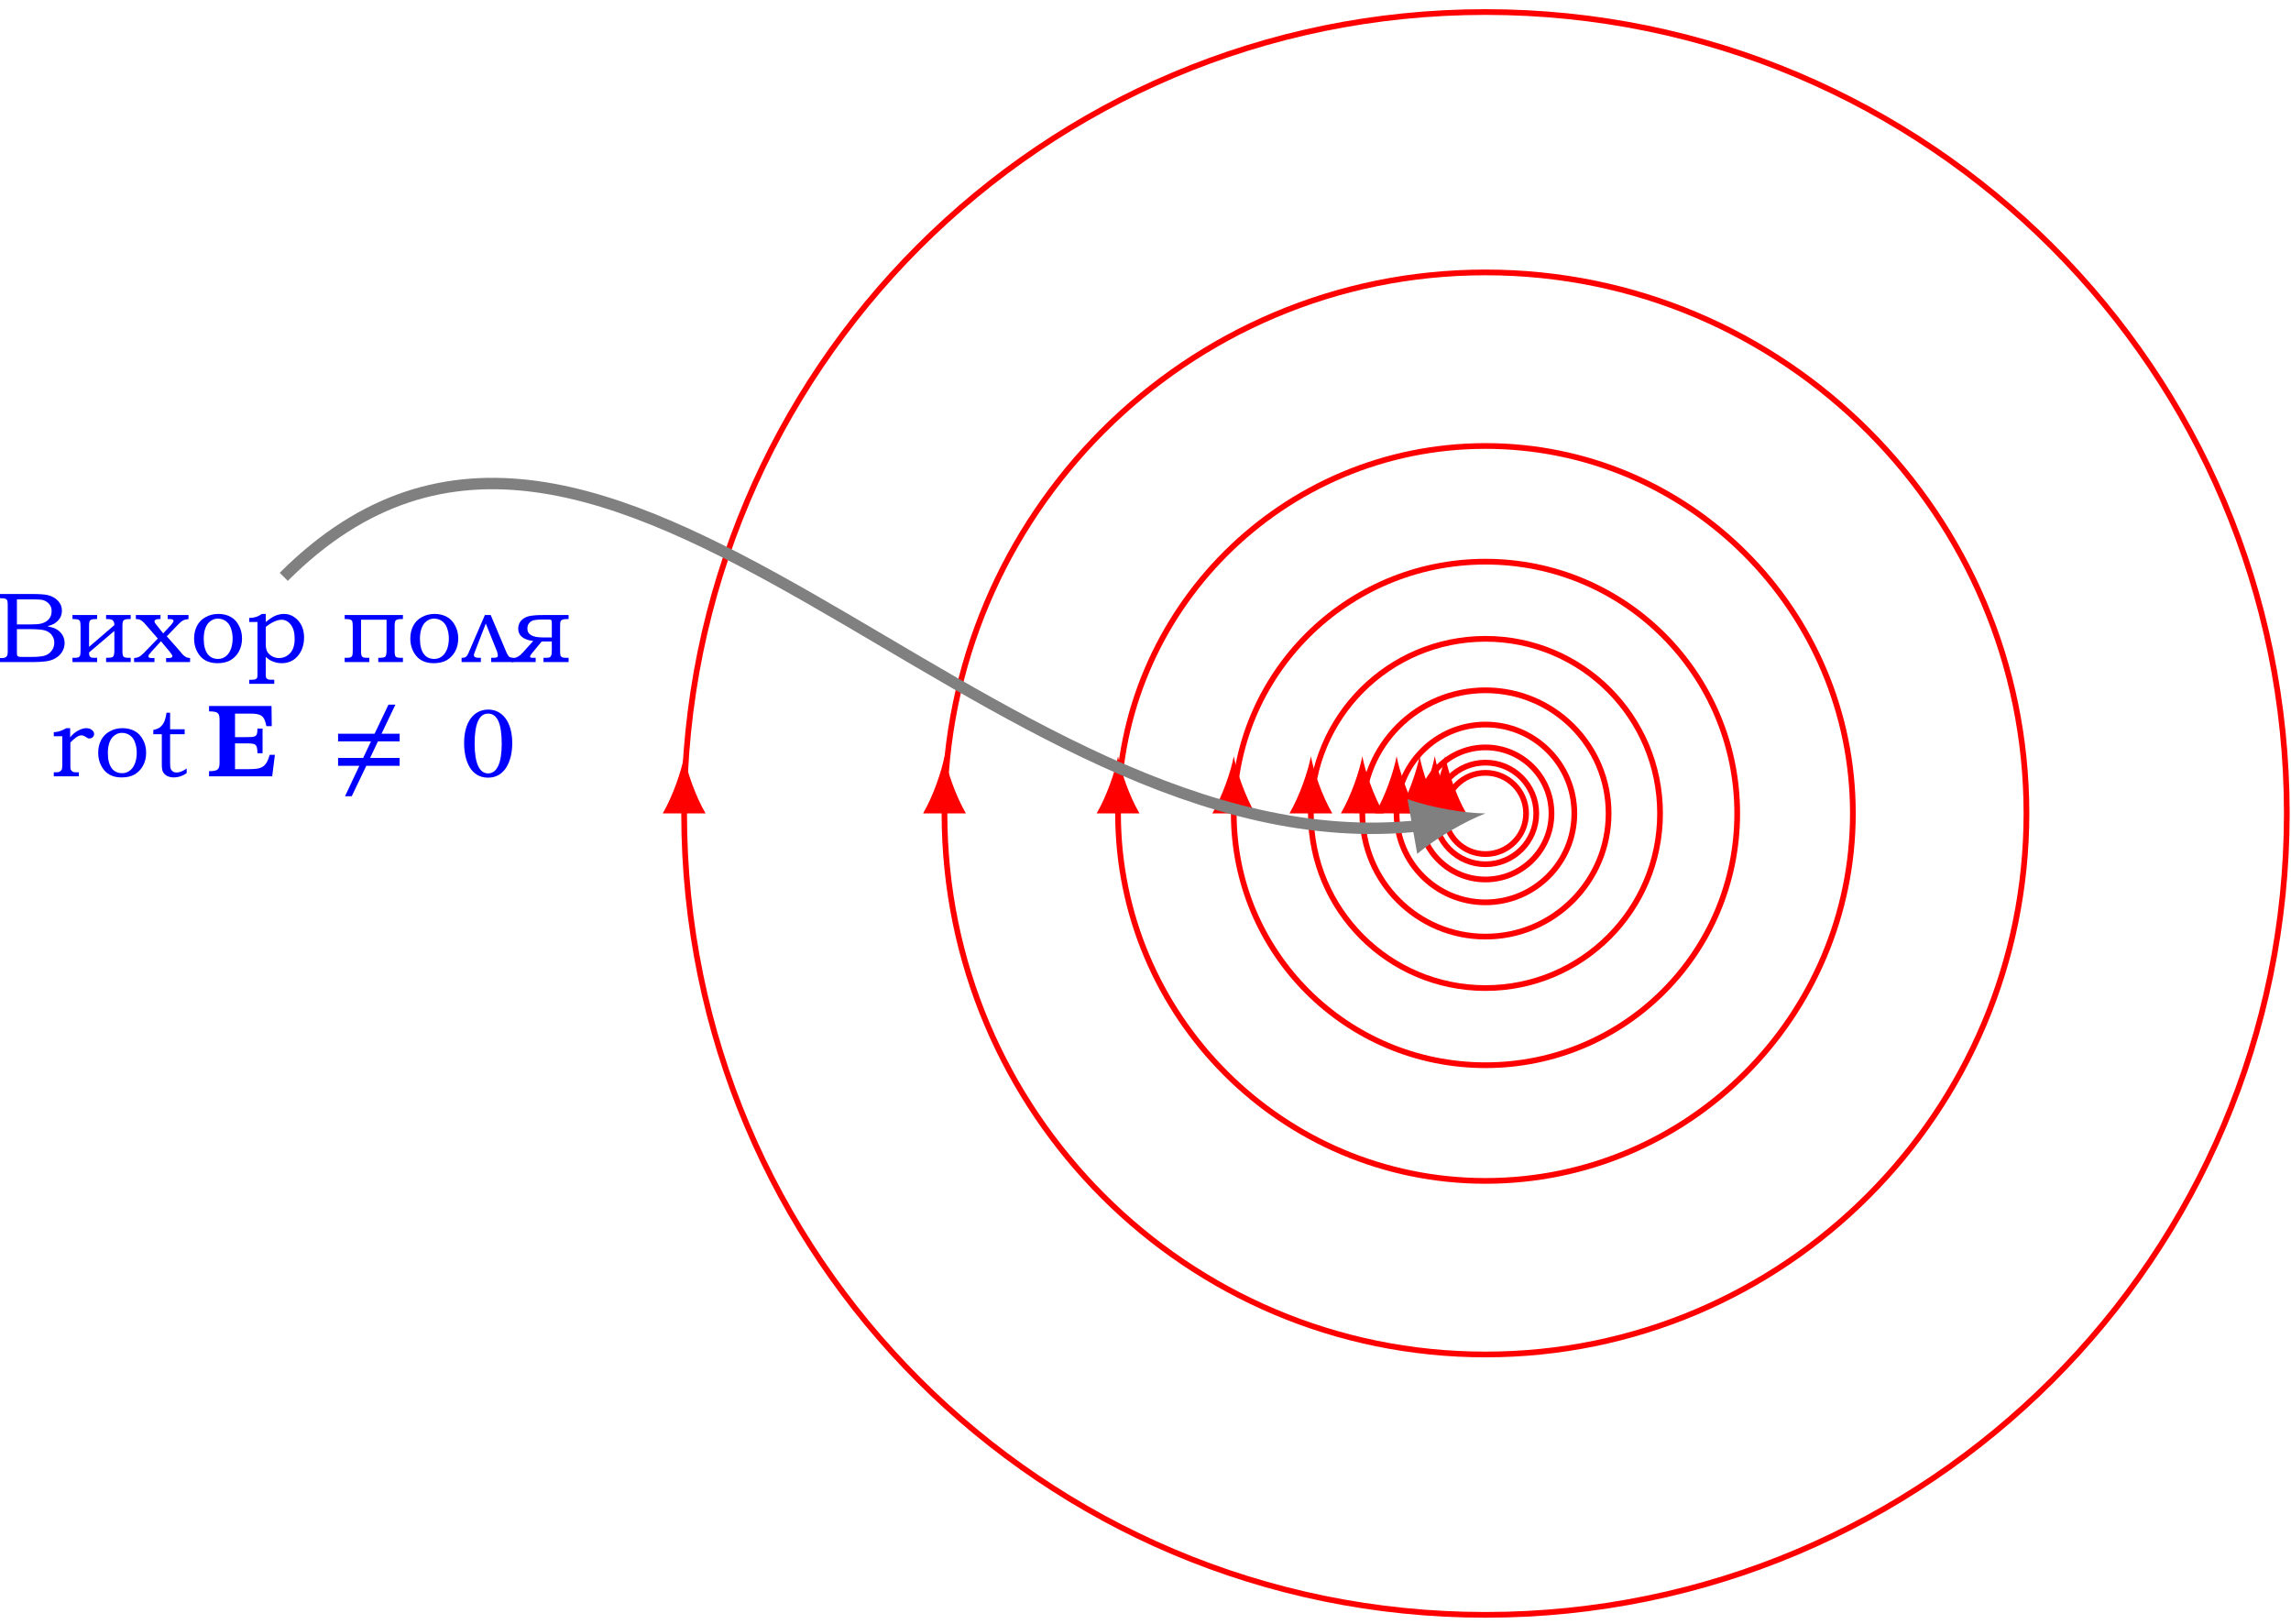
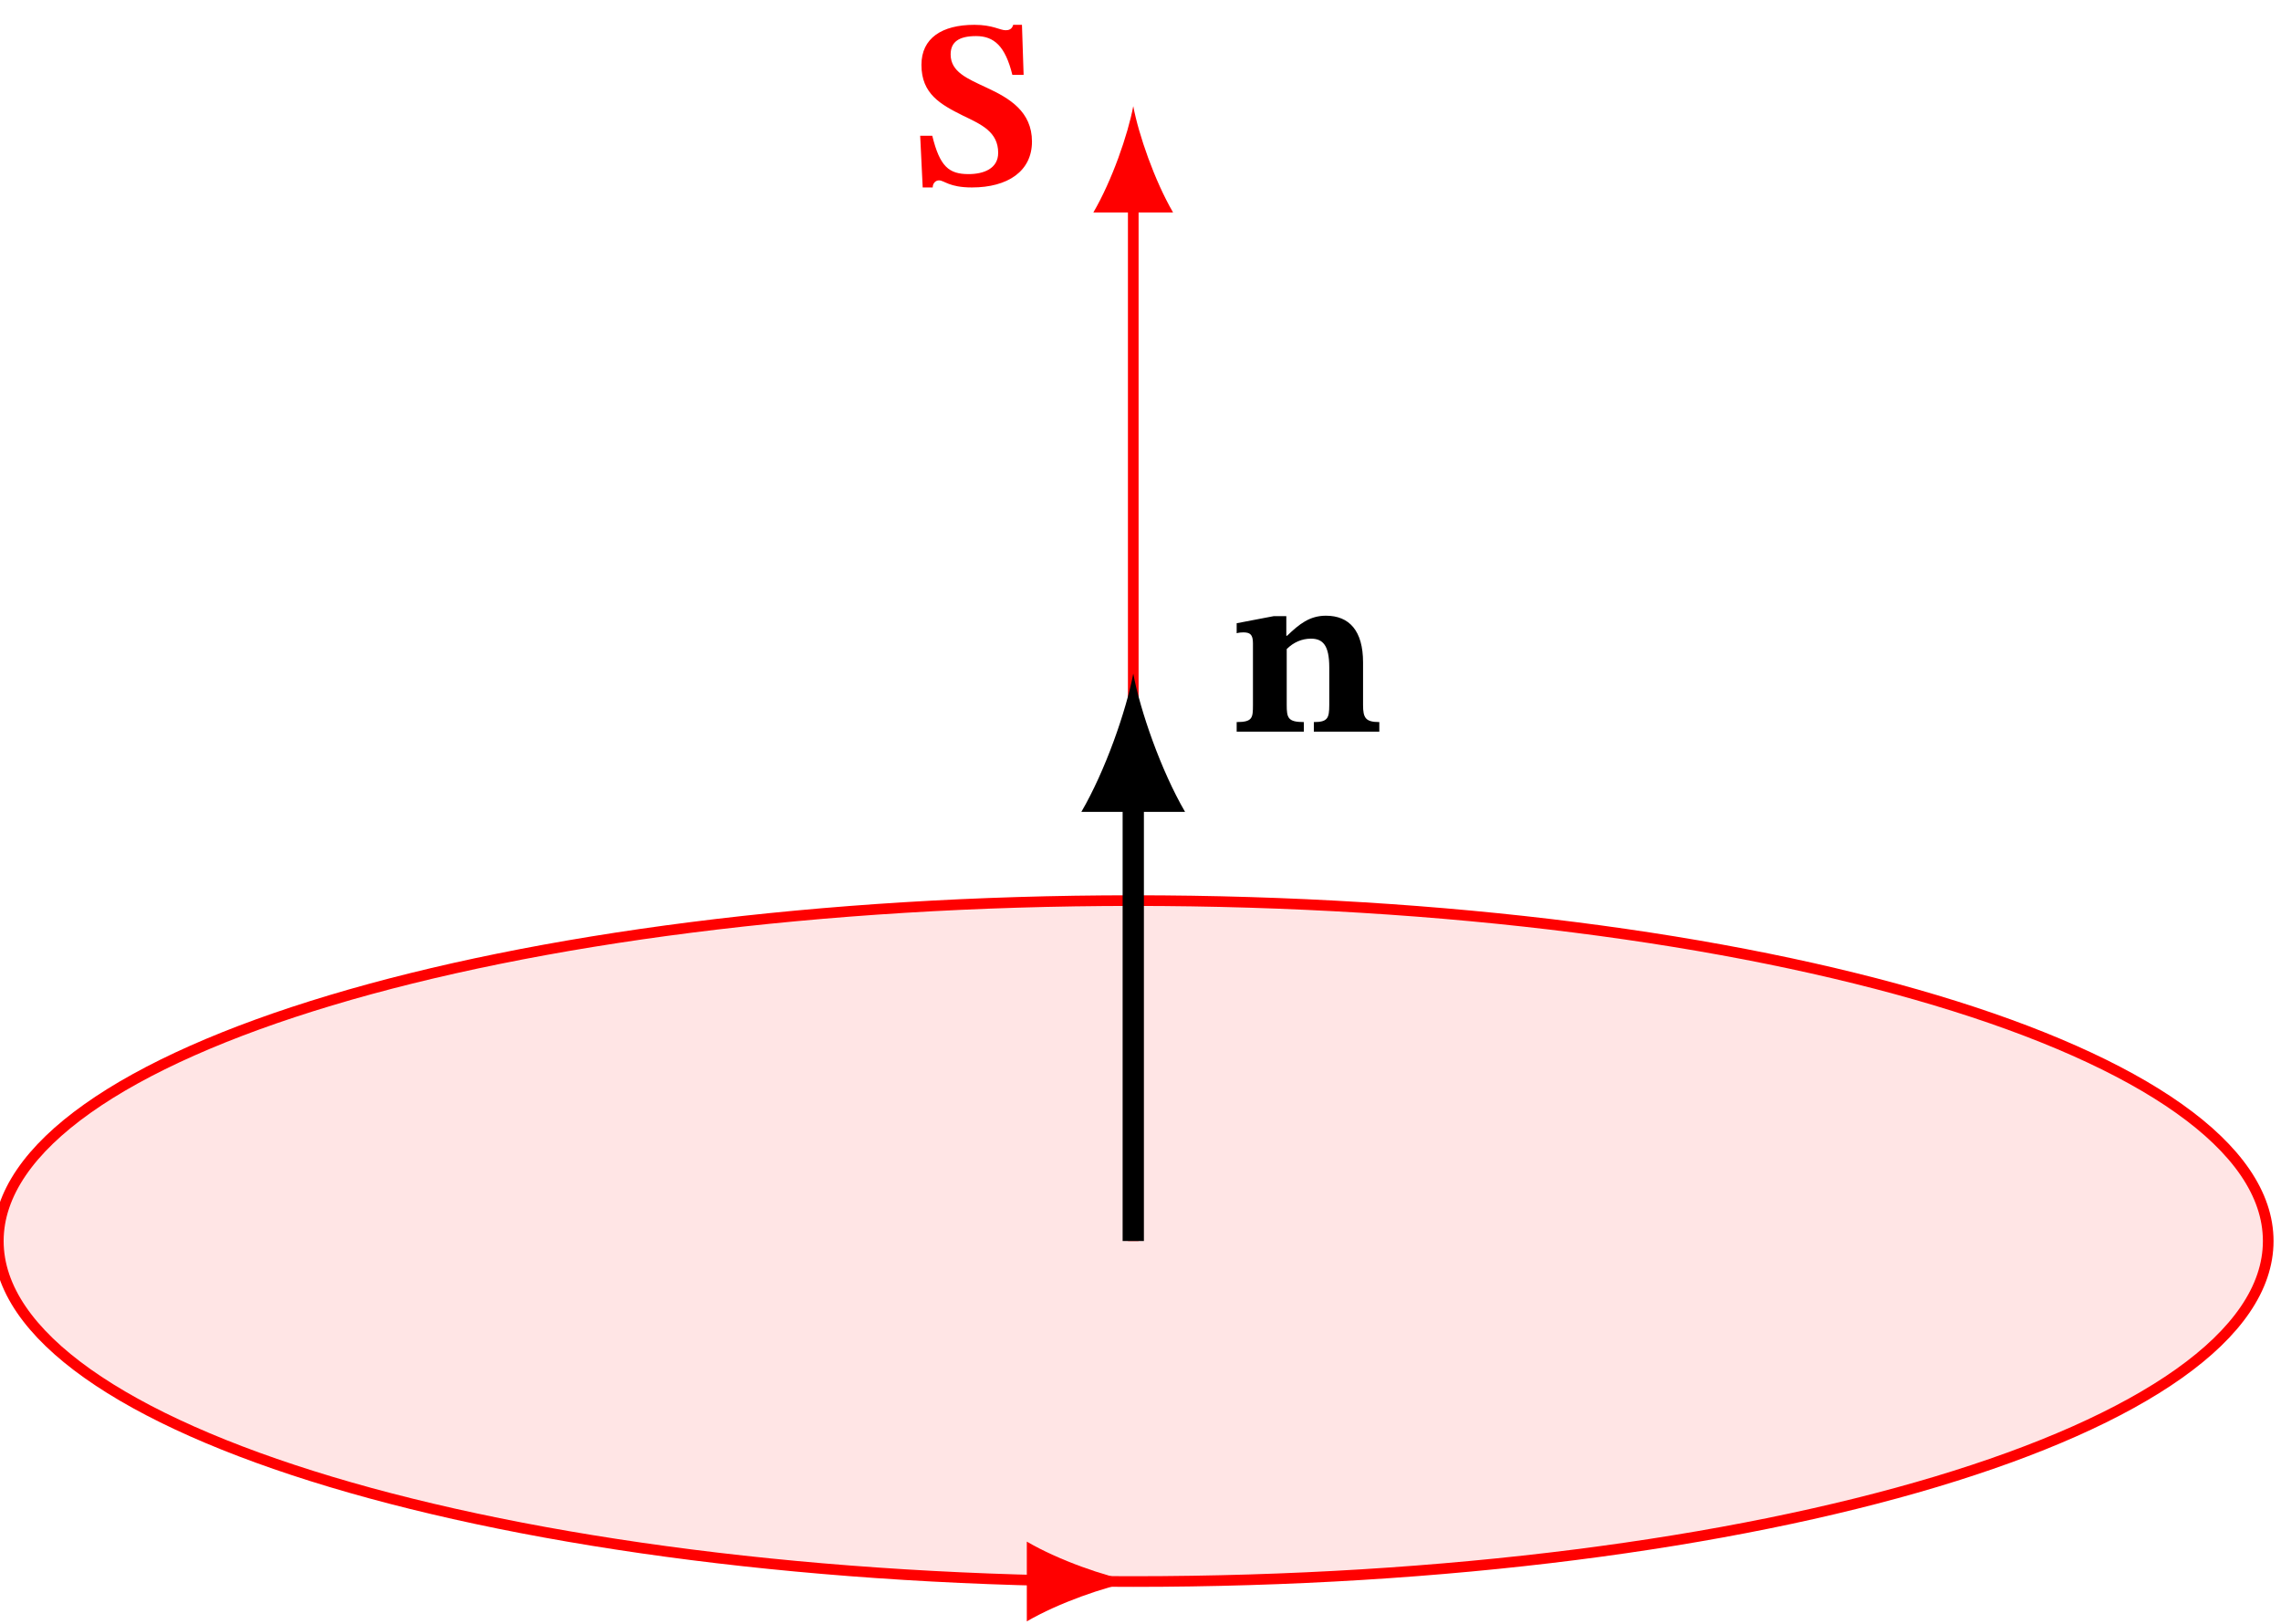
- <svg xmlns="http://www.w3.org/2000/svg" xmlns:xlink="http://www.w3.org/1999/xlink" width="159.84pt" height="113.248pt" viewBox="0 0 159.84 113.248" version="1.2">
+ <svg xmlns="http://www.w3.org/2000/svg" xmlns:xlink="http://www.w3.org/1999/xlink" width="85.456pt" height="60.832pt" viewBox="0 0 85.456 60.832" version="1.2">
  <defs>
    <g>
      <symbol overflow="visible" id="glyph0-0">
-         <path style="stroke:none;" d="M 0.875 0 L 0.875 -4.359 L 4.359 -4.359 L 4.359 0 Z M 0.984 -0.109 L 4.25 -0.109 L 4.25 -4.25 L 0.984 -4.25 Z M 0.984 -0.109 " />
+         <path style="stroke:none;" d="M 5.344 1.516 L 5.344 -7.047 L 0.094 -7.047 L 0.094 1.516 Z M 4.875 1.047 L 0.547 1.047 L 0.547 -6.578 L 4.875 -6.578 Z M 2.875 -1.531 L 2.875 -1.672 C 2.875 -2.641 4.312 -3.344 4.312 -4.656 C 4.312 -5.594 3.531 -6 2.656 -6 C 1.75 -6 1.125 -5.484 1.125 -4.766 C 1.125 -4.344 1.297 -4.141 1.594 -4.141 C 1.797 -4.141 1.984 -4.25 1.984 -4.531 C 1.984 -4.875 1.797 -4.875 1.797 -5.172 C 1.797 -5.453 2.047 -5.656 2.578 -5.656 C 3.141 -5.656 3.5 -5.344 3.5 -4.641 C 3.5 -3.25 2.516 -2.922 2.516 -1.766 L 2.516 -1.531 Z M 3.203 -0.438 C 3.203 -0.703 3.016 -0.953 2.703 -0.953 C 2.375 -0.953 2.172 -0.719 2.172 -0.438 C 2.172 -0.141 2.344 0.078 2.703 0.078 C 3.016 0.078 3.203 -0.141 3.203 -0.438 Z M 3.203 -0.438 " />
      </symbol>
      <symbol overflow="visible" id="glyph0-1">
-         <path style="stroke:none;" d="M 0.281 -4.75 L 2.531 -4.75 C 3.082 -4.75 3.461 -4.723 3.672 -4.672 C 3.973 -4.598 4.211 -4.461 4.391 -4.266 C 4.566 -4.078 4.656 -3.852 4.656 -3.594 C 4.656 -3.395 4.609 -3.219 4.516 -3.062 C 4.422 -2.914 4.285 -2.785 4.109 -2.672 C 3.992 -2.609 3.836 -2.551 3.641 -2.5 C 3.891 -2.445 4.078 -2.391 4.203 -2.328 C 4.398 -2.234 4.555 -2.098 4.672 -1.922 C 4.785 -1.742 4.844 -1.547 4.844 -1.328 C 4.844 -1.109 4.785 -0.906 4.672 -0.719 C 4.566 -0.539 4.41 -0.391 4.203 -0.266 C 4.004 -0.148 3.77 -0.078 3.5 -0.047 C 3.227 -0.016 2.945 0 2.656 0 L 0.281 0 L 0.281 -0.281 L 0.438 -0.281 C 0.594 -0.281 0.703 -0.305 0.766 -0.359 C 0.836 -0.422 0.875 -0.531 0.875 -0.688 L 0.875 -3.984 C 0.875 -4.141 0.863 -4.242 0.844 -4.297 C 0.82 -4.348 0.785 -4.383 0.734 -4.406 C 0.68 -4.438 0.582 -4.453 0.438 -4.453 L 0.281 -4.453 Z M 1.516 -4.375 L 1.516 -2.625 L 2.391 -2.625 C 2.797 -2.625 3.07 -2.645 3.219 -2.688 C 3.445 -2.75 3.625 -2.852 3.75 -3 C 3.875 -3.145 3.938 -3.332 3.938 -3.562 C 3.938 -3.758 3.879 -3.922 3.766 -4.047 C 3.66 -4.18 3.516 -4.273 3.328 -4.328 C 3.203 -4.359 2.945 -4.375 2.562 -4.375 Z M 1.516 -2.297 L 1.516 -0.75 C 1.516 -0.594 1.52 -0.5 1.531 -0.469 C 1.551 -0.426 1.586 -0.395 1.641 -0.375 C 1.68 -0.363 1.789 -0.359 1.969 -0.359 L 2.438 -0.359 C 2.895 -0.359 3.223 -0.383 3.422 -0.438 C 3.617 -0.488 3.785 -0.598 3.922 -0.766 C 4.055 -0.93 4.125 -1.129 4.125 -1.359 C 4.125 -1.555 4.066 -1.727 3.953 -1.875 C 3.848 -2.031 3.691 -2.141 3.484 -2.203 C 3.285 -2.266 2.938 -2.297 2.438 -2.297 Z M 1.516 -2.297 " />
+         <path style="stroke:none;" d="M 0.75 0.109 C 0.75 -0.047 0.859 -0.156 0.984 -0.156 C 1.188 -0.156 1.359 0.109 2.219 0.109 C 3.562 0.109 4.469 -0.5 4.469 -1.609 C 4.469 -2.734 3.625 -3.234 2.781 -3.625 C 2.047 -3.969 1.422 -4.219 1.422 -4.875 C 1.422 -5.344 1.734 -5.562 2.375 -5.562 C 3.047 -5.562 3.469 -5.188 3.734 -4.109 L 4.156 -4.109 L 4.094 -5.984 L 3.766 -5.984 C 3.719 -5.812 3.594 -5.781 3.484 -5.781 C 3.266 -5.781 3 -5.984 2.312 -5.984 C 1.094 -5.984 0.328 -5.484 0.328 -4.484 C 0.328 -3.391 1.047 -3 1.891 -2.578 C 2.578 -2.25 3.203 -1.969 3.203 -1.188 C 3.203 -0.594 2.656 -0.391 2.094 -0.391 C 1.359 -0.391 1.016 -0.672 0.734 -1.828 L 0.281 -1.828 L 0.375 0.109 Z M 0.75 0.109 " />
      </symbol>
      <symbol overflow="visible" id="glyph0-2">
-         <path style="stroke:none;" d="M 0.234 0 L 0.234 -0.297 L 0.328 -0.297 C 0.484 -0.297 0.586 -0.305 0.641 -0.328 C 0.703 -0.359 0.742 -0.398 0.766 -0.453 C 0.785 -0.504 0.797 -0.641 0.797 -0.859 L 0.797 -2.438 C 0.797 -2.645 0.785 -2.773 0.766 -2.828 C 0.754 -2.879 0.719 -2.922 0.656 -2.953 C 0.594 -2.984 0.484 -3 0.328 -3 L 0.234 -3 L 0.234 -3.281 L 1.953 -3.281 L 1.953 -3 L 1.859 -3 C 1.691 -3 1.582 -2.984 1.531 -2.953 C 1.477 -2.93 1.441 -2.891 1.422 -2.828 C 1.398 -2.766 1.391 -2.648 1.391 -2.484 L 1.391 -1.062 L 3.156 -2.578 C 3.156 -2.723 3.125 -2.828 3.062 -2.891 C 3.008 -2.961 2.879 -3 2.672 -3 L 2.578 -3 L 2.578 -3.281 L 4.297 -3.281 L 4.297 -3 L 4.172 -3 C 3.984 -3 3.859 -2.969 3.797 -2.906 C 3.742 -2.852 3.719 -2.719 3.719 -2.5 L 3.719 -0.781 C 3.719 -0.57 3.742 -0.438 3.797 -0.375 C 3.859 -0.32 3.984 -0.297 4.172 -0.297 L 4.297 -0.297 L 4.297 0 L 2.578 0 L 2.578 -0.297 L 2.672 -0.297 C 2.848 -0.297 2.973 -0.316 3.047 -0.359 C 3.117 -0.41 3.156 -0.562 3.156 -0.812 L 3.156 -2.172 L 1.391 -0.672 C 1.391 -0.547 1.406 -0.457 1.438 -0.406 C 1.477 -0.352 1.52 -0.32 1.562 -0.312 C 1.613 -0.301 1.711 -0.297 1.859 -0.297 L 1.953 -0.297 L 1.953 0 Z M 0.234 0 " />
-       </symbol>
-       <symbol overflow="visible" id="glyph0-3">
-         <path style="stroke:none;" d="M 0.125 -3.281 L 1.844 -3.281 L 1.844 -3 L 1.719 -3 C 1.645 -3 1.582 -2.988 1.531 -2.969 C 1.5 -2.957 1.473 -2.938 1.453 -2.906 C 1.43 -2.883 1.422 -2.863 1.422 -2.844 C 1.422 -2.789 1.461 -2.711 1.547 -2.609 L 2.031 -2 L 2.594 -2.609 C 2.695 -2.723 2.75 -2.812 2.75 -2.875 C 2.75 -2.914 2.727 -2.945 2.688 -2.969 C 2.656 -2.988 2.582 -3 2.469 -3 L 2.344 -3 L 2.344 -3.281 L 3.797 -3.281 L 3.797 -3 C 3.648 -2.988 3.523 -2.957 3.422 -2.906 C 3.316 -2.852 3.195 -2.754 3.062 -2.609 L 2.281 -1.797 L 3.25 -0.703 L 3.281 -0.656 C 3.375 -0.531 3.484 -0.43 3.609 -0.359 C 3.672 -0.316 3.77 -0.289 3.906 -0.281 L 3.906 0 L 2.234 0 L 2.234 -0.281 L 2.375 -0.281 C 2.488 -0.281 2.562 -0.289 2.594 -0.312 C 2.645 -0.332 2.672 -0.367 2.672 -0.422 C 2.672 -0.473 2.613 -0.566 2.5 -0.703 L 1.875 -1.453 L 1.188 -0.703 L 1.125 -0.609 L 1.078 -0.578 C 1.023 -0.516 1 -0.457 1 -0.406 C 1 -0.363 1.016 -0.332 1.047 -0.312 C 1.086 -0.289 1.172 -0.281 1.297 -0.281 L 1.422 -0.281 L 1.422 0 L 0 0 L 0 -0.281 C 0.102 -0.289 0.188 -0.305 0.25 -0.328 C 0.312 -0.348 0.375 -0.379 0.438 -0.422 C 0.539 -0.504 0.613 -0.566 0.656 -0.609 L 1.656 -1.641 L 0.812 -2.609 C 0.707 -2.734 0.625 -2.816 0.562 -2.859 C 0.5 -2.91 0.438 -2.945 0.375 -2.969 C 0.312 -2.988 0.227 -3 0.125 -3 Z M 0.125 -3.281 " />
-       </symbol>
-       <symbol overflow="visible" id="glyph0-4">
-         <path style="stroke:none;" d="M 1.969 -3.359 C 2.301 -3.359 2.586 -3.289 2.828 -3.156 C 3.078 -3.02 3.27 -2.816 3.406 -2.547 C 3.551 -2.285 3.625 -1.984 3.625 -1.641 C 3.625 -1.305 3.551 -1.004 3.406 -0.734 C 3.258 -0.473 3.062 -0.27 2.812 -0.125 C 2.57 0.008 2.273 0.078 1.922 0.078 C 1.379 0.078 0.969 -0.094 0.688 -0.438 C 0.414 -0.781 0.281 -1.18 0.281 -1.641 C 0.281 -1.973 0.348 -2.27 0.484 -2.531 C 0.629 -2.801 0.832 -3.004 1.094 -3.141 C 1.352 -3.285 1.645 -3.359 1.969 -3.359 Z M 1.938 -3.031 C 1.688 -3.031 1.469 -2.93 1.281 -2.734 C 1.062 -2.473 0.953 -2.102 0.953 -1.625 C 0.953 -1.156 1.047 -0.797 1.234 -0.547 C 1.41 -0.328 1.648 -0.219 1.953 -0.219 C 2.141 -0.219 2.305 -0.27 2.453 -0.375 C 2.609 -0.477 2.734 -0.641 2.828 -0.859 C 2.922 -1.086 2.969 -1.352 2.969 -1.656 C 2.969 -1.945 2.914 -2.211 2.812 -2.453 C 2.738 -2.629 2.625 -2.77 2.469 -2.875 C 2.312 -2.977 2.133 -3.031 1.938 -3.031 Z M 1.938 -3.031 " />
-       </symbol>
-       <symbol overflow="visible" id="glyph0-5">
-         <path style="stroke:none;" d="M 0.219 -2.797 L 0.219 -3.078 C 0.383 -3.078 0.535 -3.098 0.672 -3.141 C 0.805 -3.18 0.953 -3.254 1.109 -3.359 L 1.375 -3.359 L 1.375 -2.797 C 1.656 -3.023 1.891 -3.176 2.078 -3.25 C 2.266 -3.32 2.453 -3.359 2.641 -3.359 C 3.023 -3.359 3.352 -3.207 3.625 -2.906 C 3.906 -2.602 4.047 -2.207 4.047 -1.719 C 4.047 -1.176 3.891 -0.734 3.578 -0.391 C 3.297 -0.078 2.93 0.078 2.484 0.078 C 2.266 0.078 2.055 0.035 1.859 -0.047 C 1.711 -0.098 1.551 -0.203 1.375 -0.359 L 1.375 0.766 C 1.375 0.93 1.379 1.031 1.391 1.062 C 1.398 1.102 1.422 1.133 1.453 1.156 C 1.484 1.188 1.523 1.207 1.578 1.219 C 1.617 1.227 1.75 1.234 1.969 1.234 L 1.969 1.516 L 0.219 1.516 L 0.219 1.234 L 0.375 1.234 C 0.531 1.234 0.629 1.219 0.672 1.188 C 0.723 1.164 0.758 1.129 0.781 1.078 C 0.789 1.047 0.797 0.93 0.797 0.734 L 0.797 -2.797 Z M 1.375 -2.453 L 1.375 -1.281 C 1.375 -1.125 1.383 -1.008 1.406 -0.938 C 1.426 -0.82 1.473 -0.719 1.547 -0.625 C 1.629 -0.531 1.738 -0.445 1.875 -0.375 C 2.008 -0.312 2.148 -0.281 2.297 -0.281 C 2.598 -0.281 2.852 -0.391 3.062 -0.609 C 3.281 -0.836 3.391 -1.176 3.391 -1.625 C 3.391 -2.051 3.301 -2.379 3.125 -2.609 C 2.945 -2.836 2.734 -2.953 2.484 -2.953 C 2.328 -2.953 2.156 -2.91 1.969 -2.828 C 1.781 -2.742 1.582 -2.617 1.375 -2.453 Z M 1.375 -2.453 " />
-       </symbol>
-       <symbol overflow="visible" id="glyph0-6">
-         <path style="stroke:none;" d="M 1.953 -0.297 L 1.953 0 L 0.234 0 L 0.234 -0.297 L 0.328 -0.297 C 0.484 -0.297 0.586 -0.305 0.641 -0.328 C 0.703 -0.359 0.742 -0.398 0.766 -0.453 C 0.785 -0.504 0.797 -0.641 0.797 -0.859 L 0.797 -2.438 C 0.797 -2.645 0.785 -2.773 0.766 -2.828 C 0.754 -2.879 0.719 -2.922 0.656 -2.953 C 0.594 -2.984 0.484 -3 0.328 -3 L 0.234 -3 L 0.234 -3.281 L 4.297 -3.281 L 4.297 -3 L 4.172 -3 C 3.984 -3 3.859 -2.969 3.797 -2.906 C 3.742 -2.852 3.719 -2.719 3.719 -2.5 L 3.719 -0.781 C 3.719 -0.57 3.742 -0.438 3.797 -0.375 C 3.859 -0.32 3.984 -0.297 4.172 -0.297 L 4.297 -0.297 L 4.297 0 L 2.578 0 L 2.578 -0.297 L 2.672 -0.297 C 2.848 -0.297 2.973 -0.316 3.047 -0.359 C 3.117 -0.41 3.156 -0.562 3.156 -0.812 L 3.156 -2.953 L 1.375 -2.953 L 1.375 -0.812 C 1.375 -0.645 1.383 -0.523 1.406 -0.453 C 1.438 -0.391 1.477 -0.348 1.531 -0.328 C 1.582 -0.305 1.691 -0.297 1.859 -0.297 Z M 1.953 -0.297 " />
-       </symbol>
-       <symbol overflow="visible" id="glyph0-7">
-         <path style="stroke:none;" d="M -0.047 0 L -0.047 -0.297 C 0.098 -0.297 0.203 -0.32 0.266 -0.375 C 0.336 -0.438 0.41 -0.562 0.484 -0.75 L 1.578 -3.281 L 1.984 -3.281 L 3.078 -0.688 C 3.129 -0.562 3.188 -0.461 3.25 -0.391 C 3.32 -0.328 3.43 -0.297 3.578 -0.297 L 3.578 0 L 2.016 0 L 2.016 -0.297 L 2.109 -0.297 C 2.254 -0.297 2.352 -0.305 2.406 -0.328 C 2.457 -0.348 2.484 -0.395 2.484 -0.469 C 2.484 -0.52 2.461 -0.613 2.422 -0.75 L 1.641 -2.688 L 0.891 -0.75 C 0.836 -0.625 0.812 -0.535 0.812 -0.484 C 0.812 -0.359 0.922 -0.297 1.141 -0.297 L 1.297 -0.297 L 1.297 0 Z M -0.047 0 " />
-       </symbol>
-       <symbol overflow="visible" id="glyph0-8">
-         <path style="stroke:none;" d="M 3.859 -3 L 3.766 -3 C 3.598 -3 3.484 -2.984 3.422 -2.953 C 3.359 -2.93 3.316 -2.891 3.297 -2.828 C 3.273 -2.773 3.266 -2.645 3.266 -2.438 L 3.266 -0.859 C 3.266 -0.641 3.273 -0.504 3.297 -0.453 C 3.316 -0.398 3.359 -0.359 3.422 -0.328 C 3.484 -0.305 3.598 -0.297 3.766 -0.297 L 3.859 -0.297 L 3.859 0 L 2.109 0 L 2.109 -0.297 L 2.203 -0.297 C 2.367 -0.297 2.477 -0.305 2.531 -0.328 C 2.582 -0.348 2.617 -0.391 2.641 -0.453 C 2.672 -0.516 2.688 -0.633 2.688 -0.812 L 2.688 -1.438 L 1.984 -1.438 L 1.297 -0.609 C 1.211 -0.504 1.172 -0.43 1.172 -0.391 C 1.172 -0.348 1.188 -0.32 1.219 -0.312 C 1.258 -0.301 1.344 -0.297 1.469 -0.297 L 1.562 -0.297 L 1.562 0 L -0.109 0 L -0.109 -0.297 L -0.031 -0.281 C 0.207 -0.281 0.441 -0.41 0.672 -0.672 L 1.391 -1.469 C 0.691 -1.562 0.344 -1.848 0.344 -2.328 C 0.344 -2.547 0.41 -2.734 0.547 -2.891 C 0.691 -3.047 0.875 -3.148 1.094 -3.203 C 1.32 -3.254 1.645 -3.281 2.062 -3.281 L 3.859 -3.281 Z M 2.688 -1.719 L 2.688 -2.703 C 2.688 -2.828 2.676 -2.898 2.656 -2.922 C 2.633 -2.953 2.566 -2.969 2.453 -2.969 L 2.062 -2.969 C 1.789 -2.969 1.582 -2.953 1.438 -2.922 C 1.301 -2.891 1.191 -2.82 1.109 -2.719 C 1.023 -2.625 0.984 -2.492 0.984 -2.328 C 0.984 -1.922 1.344 -1.719 2.062 -1.719 Z M 2.688 -1.719 " />
-       </symbol>
-       <symbol overflow="visible" id="glyph0-9">
-         <path style="stroke:none;" d="M 0.25 -2.797 L 0.25 -3.078 C 0.414 -3.086 0.562 -3.113 0.688 -3.156 C 0.812 -3.195 0.957 -3.266 1.125 -3.359 L 1.391 -3.359 L 1.391 -2.719 C 1.547 -2.914 1.727 -3.07 1.938 -3.188 C 2.156 -3.301 2.348 -3.359 2.516 -3.359 C 2.68 -3.359 2.812 -3.316 2.906 -3.234 C 3.008 -3.16 3.062 -3.066 3.062 -2.953 C 3.062 -2.867 3.031 -2.797 2.969 -2.734 C 2.906 -2.672 2.828 -2.641 2.734 -2.641 C 2.691 -2.641 2.656 -2.645 2.625 -2.656 C 2.602 -2.676 2.562 -2.703 2.5 -2.734 C 2.375 -2.816 2.27 -2.859 2.188 -2.859 C 2.07 -2.859 1.945 -2.812 1.812 -2.719 C 1.645 -2.594 1.508 -2.473 1.406 -2.359 L 1.406 -0.797 C 1.406 -0.648 1.41 -0.551 1.422 -0.5 C 1.441 -0.457 1.469 -0.414 1.5 -0.375 C 1.539 -0.344 1.582 -0.316 1.625 -0.297 C 1.676 -0.285 1.766 -0.281 1.891 -0.281 L 2 -0.281 L 2 0 L 0.25 0 L 0.25 -0.281 L 0.391 -0.281 C 0.523 -0.281 0.613 -0.297 0.656 -0.328 C 0.719 -0.359 0.766 -0.398 0.797 -0.453 C 0.828 -0.516 0.844 -0.629 0.844 -0.797 L 0.844 -2.797 Z M 0.25 -2.797 " />
-       </symbol>
-       <symbol overflow="visible" id="glyph0-10">
-         <path style="stroke:none;" d="M 1.969 -3.359 C 2.301 -3.359 2.586 -3.289 2.828 -3.156 C 3.078 -3.02 3.27 -2.816 3.406 -2.547 C 3.551 -2.285 3.625 -1.984 3.625 -1.641 C 3.625 -1.305 3.551 -1.004 3.406 -0.734 C 3.258 -0.473 3.062 -0.27 2.812 -0.125 C 2.57 0.008 2.273 0.078 1.922 0.078 C 1.379 0.078 0.969 -0.094 0.688 -0.438 C 0.414 -0.781 0.281 -1.18 0.281 -1.641 C 0.281 -1.973 0.348 -2.27 0.484 -2.531 C 0.629 -2.801 0.832 -3.004 1.094 -3.141 C 1.352 -3.285 1.645 -3.359 1.969 -3.359 Z M 1.938 -3.031 C 1.688 -3.031 1.469 -2.93 1.281 -2.734 C 1.062 -2.473 0.953 -2.102 0.953 -1.625 C 0.953 -1.156 1.047 -0.797 1.234 -0.547 C 1.41 -0.328 1.648 -0.219 1.953 -0.219 C 2.141 -0.219 2.305 -0.27 2.453 -0.375 C 2.609 -0.477 2.734 -0.641 2.828 -0.859 C 2.922 -1.086 2.969 -1.352 2.969 -1.656 C 2.969 -1.945 2.914 -2.211 2.812 -2.453 C 2.738 -2.629 2.625 -2.77 2.469 -2.875 C 2.312 -2.977 2.133 -3.031 1.938 -3.031 Z M 1.938 -3.031 " />
-       </symbol>
-       <symbol overflow="visible" id="glyph0-11">
-         <path style="stroke:none;" d="M 1.141 -4.438 L 1.391 -4.438 L 1.391 -3.281 L 2.406 -3.281 L 2.406 -2.938 L 1.391 -2.938 L 1.391 -0.891 C 1.391 -0.711 1.406 -0.586 1.438 -0.516 C 1.469 -0.441 1.52 -0.379 1.594 -0.328 C 1.664 -0.285 1.75 -0.266 1.844 -0.266 C 2.051 -0.266 2.285 -0.359 2.547 -0.547 L 2.547 -0.219 C 2.254 -0.02 1.957 0.078 1.656 0.078 C 1.477 0.078 1.316 0.039 1.172 -0.031 C 1.035 -0.113 0.941 -0.207 0.891 -0.312 C 0.836 -0.414 0.812 -0.594 0.812 -0.844 L 0.812 -2.938 L 0.219 -2.938 L 0.219 -3.234 C 0.414 -3.273 0.57 -3.336 0.688 -3.422 C 0.801 -3.516 0.895 -3.633 0.969 -3.781 C 1.039 -3.926 1.098 -4.145 1.141 -4.438 Z M 1.141 -4.438 " />
-       </symbol>
-       <symbol overflow="visible" id="glyph1-0">
-         <path style="stroke:none;" d="M 4.141 1.172 L 4.141 -5.469 L 0.062 -5.469 L 0.062 1.172 Z M 3.781 0.812 L 0.422 0.812 L 0.422 -5.109 L 3.781 -5.109 Z M 2.234 -1.188 L 2.234 -1.297 C 2.234 -2.062 3.359 -2.594 3.359 -3.625 C 3.359 -4.344 2.75 -4.656 2.062 -4.656 C 1.359 -4.656 0.875 -4.266 0.875 -3.703 C 0.875 -3.375 1.016 -3.219 1.234 -3.219 C 1.406 -3.219 1.547 -3.297 1.547 -3.516 C 1.547 -3.781 1.406 -3.797 1.406 -4.016 C 1.406 -4.234 1.594 -4.391 2 -4.391 C 2.453 -4.391 2.719 -4.156 2.719 -3.609 C 2.719 -2.531 1.953 -2.266 1.953 -1.359 L 1.953 -1.188 Z M 2.5 -0.328 C 2.5 -0.547 2.344 -0.75 2.109 -0.75 C 1.844 -0.75 1.688 -0.562 1.688 -0.328 C 1.688 -0.109 1.828 0.062 2.094 0.062 C 2.344 0.062 2.5 -0.109 2.5 -0.328 Z M 2.5 -0.328 " />
-       </symbol>
-       <symbol overflow="visible" id="glyph1-1">
-         <path style="stroke:none;" d="M 4.703 0 L 4.891 -1.5 L 4.531 -1.5 C 4.266 -0.609 3.969 -0.5 3.031 -0.5 L 2.109 -0.5 L 2.109 -2.297 L 2.828 -2.297 C 3.516 -2.297 3.672 -2.297 3.672 -1.609 L 4.031 -1.609 L 4.031 -3.328 L 3.672 -3.328 C 3.672 -2.734 3.562 -2.734 2.828 -2.734 L 2.109 -2.734 L 2.109 -4.375 L 3.156 -4.375 C 3.938 -4.375 4.156 -4.234 4.297 -3.5 L 4.672 -3.5 L 4.656 -4.906 L 0.297 -4.906 L 0.297 -4.531 C 0.984 -4.531 1.031 -4.375 1.031 -3.875 L 1.031 -0.969 C 1.031 -0.469 0.906 -0.359 0.297 -0.359 L 0.297 0 Z M 4.703 0 " />
-       </symbol>
-       <symbol overflow="visible" id="glyph1-2">
-         <path style="stroke:none;" d="M 1.5 1.391 L 2.516 -0.734 L 4.844 -0.734 L 4.844 -1.281 L 2.781 -1.281 L 3.328 -2.438 L 4.844 -2.438 L 4.844 -2.969 L 3.578 -2.969 L 4.547 -5 L 4.062 -5 L 3.094 -2.969 L 0.547 -2.969 L 0.547 -2.438 L 2.844 -2.438 L 2.297 -1.281 L 0.547 -1.281 L 0.547 -0.734 L 2.031 -0.734 L 1.031 1.391 Z M 1.5 1.391 " />
-       </symbol>
-       <symbol overflow="visible" id="glyph1-3">
-         <path style="stroke:none;" d="M 3.703 -2.312 C 3.703 -3.812 3 -4.656 2.031 -4.656 C 1 -4.656 0.344 -3.766 0.344 -2.328 C 0.344 -1.031 0.828 0.094 2.016 0.094 C 3.203 0.094 3.703 -1.078 3.703 -2.312 Z M 2.969 -2.266 C 2.969 -0.906 2.625 -0.203 2.016 -0.203 C 1.422 -0.203 1.078 -0.891 1.078 -2.281 C 1.078 -3.703 1.406 -4.375 2.016 -4.375 C 2.641 -4.375 2.969 -3.719 2.969 -2.266 Z M 2.969 -2.266 " />
+         <path style="stroke:none;" d="M 2.672 0 L 2.672 -0.359 C 2.078 -0.359 2.031 -0.516 2.031 -1 L 2.031 -3.094 C 2.281 -3.344 2.594 -3.484 2.938 -3.484 C 3.375 -3.484 3.625 -3.25 3.625 -2.406 L 3.625 -1 C 3.625 -0.5 3.562 -0.359 3.047 -0.359 L 3.047 0 L 5.5 0 L 5.5 -0.359 C 4.984 -0.359 4.891 -0.516 4.891 -1 L 4.891 -2.594 C 4.891 -3.781 4.375 -4.344 3.5 -4.344 C 2.891 -4.344 2.5 -4.031 2.047 -3.594 L 2.016 -3.594 L 2.016 -4.328 L 1.547 -4.328 L 0.156 -4.062 L 0.156 -3.688 C 0.156 -3.688 0.25 -3.719 0.406 -3.719 C 0.656 -3.719 0.766 -3.641 0.766 -3.312 L 0.766 -1 C 0.766 -0.516 0.75 -0.359 0.156 -0.359 L 0.156 0 Z M 2.672 0 " />
      </symbol>
    </g>
    <clipPath id="clip1">
-       <path d="M 42 0 L 159.762 0 L 159.762 112.871 L 42 112.871 Z M 42 0 " />
+       <path d="M 0 28 L 85.184 28 L 85.184 60.746 L 0 60.746 Z M 0 28 " />
+     </clipPath>
+     <clipPath id="clip2">
+       <path d="M 38 57 L 43 57 L 43 60.746 L 38 60.746 Z M 38 57 " />
    </clipPath>
  </defs>
  <g id="surface1">
-     <path style="fill:none;stroke-width:0.399;stroke-linecap:butt;stroke-linejoin:miter;stroke:rgb(100%,0%,0%);stroke-opacity:1;stroke-miterlimit:10;" d="M 2.834 0.002 C 2.834 1.564 1.564 2.834 0.002 2.834 C -1.565 2.834 -2.834 1.564 -2.834 0.002 C -2.834 -1.565 -1.565 -2.834 0.002 -2.834 C 1.564 -2.834 2.834 -1.565 2.834 0.002 Z M 2.834 0.002 " transform="matrix(1,0,0,-1,103.639,56.748)" />
-     <path style=" stroke:none;fill-rule:nonzero;fill:rgb(100%,0%,0%);fill-opacity:1;" d="M 100.828 52.746 C 101.02 53.809 101.609 55.539 102.297 56.738 L 99.309 56.723 C 100.016 55.531 100.621 53.809 100.828 52.746 " />
-     <path style="fill:none;stroke-width:0.399;stroke-linecap:butt;stroke-linejoin:miter;stroke:rgb(100%,0%,0%);stroke-opacity:1;stroke-miterlimit:10;" d="M 3.545 0.002 C 3.545 1.955 1.959 3.545 0.002 3.545 C -1.955 3.545 -3.545 1.955 -3.545 0.002 C -3.545 -1.955 -1.955 -3.545 0.002 -3.545 C 1.959 -3.545 3.545 -1.955 3.545 0.002 Z M 3.545 0.002 " transform="matrix(1,0,0,-1,103.639,56.748)" />
-     <path style=" stroke:none;fill-rule:nonzero;fill:rgb(100%,0%,0%);fill-opacity:1;" d="M 100.105 52.754 C 100.301 53.816 100.895 55.547 101.59 56.742 L 98.602 56.738 C 99.301 55.543 99.902 53.816 100.105 52.754 " />
-     <path style="fill:none;stroke-width:0.399;stroke-linecap:butt;stroke-linejoin:miter;stroke:rgb(100%,0%,0%);stroke-opacity:1;stroke-miterlimit:10;" d="M 4.607 0.002 C 4.607 2.545 2.545 4.607 0.002 4.607 C -2.545 4.607 -4.608 2.545 -4.608 0.002 C -4.608 -2.545 -2.545 -4.607 0.002 -4.607 C 2.545 -4.607 4.607 -2.545 4.607 0.002 Z M 4.607 0.002 " transform="matrix(1,0,0,-1,103.639,56.748)" />
-     <path style=" stroke:none;fill-rule:nonzero;fill:rgb(100%,0%,0%);fill-opacity:1;" d="M 99.043 52.754 C 99.238 53.816 99.832 55.543 100.527 56.742 L 97.539 56.734 C 98.238 55.539 98.84 53.812 99.043 52.754 " />
-     <path style="fill:none;stroke-width:0.399;stroke-linecap:butt;stroke-linejoin:miter;stroke:rgb(100%,0%,0%);stroke-opacity:1;stroke-miterlimit:10;" d="M 6.201 0.002 C 6.201 3.424 3.424 6.201 0.002 6.201 C -3.424 6.201 -6.202 3.424 -6.202 0.002 C -6.202 -3.424 -3.424 -6.201 0.002 -6.201 C 3.424 -6.201 6.201 -3.424 6.201 0.002 Z M 6.201 0.002 " transform="matrix(1,0,0,-1,103.639,56.748)" />
-     <path style=" stroke:none;fill-rule:nonzero;fill:rgb(100%,0%,0%);fill-opacity:1;" d="M 97.441 52.758 C 97.641 53.82 98.238 55.547 98.934 56.742 L 95.945 56.742 C 96.641 55.547 97.242 53.82 97.441 52.758 " />
-     <path style="fill:none;stroke-width:0.399;stroke-linecap:butt;stroke-linejoin:miter;stroke:rgb(100%,0%,0%);stroke-opacity:1;stroke-miterlimit:10;" d="M 8.591 0.002 C 8.591 4.744 4.744 8.592 0.002 8.592 C -4.744 8.592 -8.592 4.744 -8.592 0.002 C -8.592 -4.744 -4.744 -8.592 0.002 -8.592 C 4.744 -8.592 8.591 -4.744 8.591 0.002 Z M 8.591 0.002 " transform="matrix(1,0,0,-1,103.639,56.748)" />
-     <path style=" stroke:none;fill-rule:nonzero;fill:rgb(100%,0%,0%);fill-opacity:1;" d="M 95.047 52.758 C 95.246 53.82 95.844 55.547 96.539 56.746 L 93.551 56.742 C 94.25 55.547 94.848 53.82 95.047 52.758 " />
-     <path style="fill:none;stroke-width:0.399;stroke-linecap:butt;stroke-linejoin:miter;stroke:rgb(100%,0%,0%);stroke-opacity:1;stroke-miterlimit:10;" d="M 12.181 0.002 C 12.181 6.728 6.728 12.182 0.002 12.182 C -6.729 12.182 -12.182 6.728 -12.182 0.002 C -12.182 -6.729 -6.729 -12.182 0.002 -12.182 C 6.728 -12.182 12.181 -6.729 12.181 0.002 Z M 12.181 0.002 " transform="matrix(1,0,0,-1,103.639,56.748)" />
-     <path style=" stroke:none;fill-rule:nonzero;fill:rgb(100%,0%,0%);fill-opacity:1;" d="M 91.461 52.762 C 91.656 53.824 92.254 55.551 92.953 56.746 L 89.965 56.746 C 90.66 55.551 91.258 53.824 91.461 52.762 " />
-     <path style="fill:none;stroke-width:0.399;stroke-linecap:butt;stroke-linejoin:miter;stroke:rgb(100%,0%,0%);stroke-opacity:1;stroke-miterlimit:10;" d="M 17.564 0.002 C 17.564 9.701 9.701 17.564 0.002 17.564 C -9.701 17.564 -17.561 9.701 -17.561 0.002 C -17.561 -9.701 -9.701 -17.564 0.002 -17.564 C 9.701 -17.564 17.564 -9.701 17.564 0.002 Z M 17.564 0.002 " transform="matrix(1,0,0,-1,103.639,56.748)" />
-     <path style=" stroke:none;fill-rule:nonzero;fill:rgb(100%,0%,0%);fill-opacity:1;" d="M 86.078 52.762 C 86.277 53.824 86.875 55.551 87.57 56.746 L 84.582 56.746 C 85.281 55.551 85.879 53.824 86.078 52.762 " />
-     <path style="fill:none;stroke-width:0.399;stroke-linecap:butt;stroke-linejoin:miter;stroke:rgb(100%,0%,0%);stroke-opacity:1;stroke-miterlimit:10;" d="M 25.634 0.002 C 25.634 14.158 14.158 25.635 0.002 25.635 C -14.159 25.635 -25.635 14.158 -25.635 0.002 C -25.635 -14.158 -14.159 -25.635 0.002 -25.635 C 14.158 -25.635 25.634 -14.158 25.634 0.002 Z M 25.634 0.002 " transform="matrix(1,0,0,-1,103.639,56.748)" />
-     <path style=" stroke:none;fill-rule:nonzero;fill:rgb(100%,0%,0%);fill-opacity:1;" d="M 78.004 52.762 C 78.203 53.824 78.801 55.551 79.5 56.746 L 76.512 56.746 C 77.207 55.551 77.805 53.824 78.004 52.762 " />
-     <path style="fill:none;stroke-width:0.399;stroke-linecap:butt;stroke-linejoin:miter;stroke:rgb(100%,0%,0%);stroke-opacity:1;stroke-miterlimit:10;" d="M 37.744 0.002 C 37.744 20.846 20.845 37.744 0.002 37.744 C -20.846 37.744 -37.744 20.846 -37.744 0.002 C -37.744 -20.846 -20.846 -37.744 0.002 -37.744 C 20.845 -37.744 37.744 -20.846 37.744 0.002 Z M 37.744 0.002 " transform="matrix(1,0,0,-1,103.639,56.748)" />
-     <path style=" stroke:none;fill-rule:nonzero;fill:rgb(100%,0%,0%);fill-opacity:1;" d="M 65.895 52.762 C 66.094 53.824 66.691 55.551 67.391 56.746 L 64.402 56.746 C 65.098 55.551 65.695 53.824 65.895 52.762 " />
+     <path style=" stroke:none;fill-rule:nonzero;fill:rgb(100%,89.999%,89.999%);fill-opacity:1;" d="M 84.977 46.496 C 84.977 39.453 65.938 33.742 42.457 33.742 C 18.973 33.742 -0.062 39.453 -0.062 46.496 C -0.062 53.543 18.973 59.254 42.457 59.254 C 65.938 59.254 84.977 53.543 84.977 46.496 Z M 84.977 46.496 " />
    <g clip-path="url(#clip1)" clip-rule="nonzero">
-       <path style="fill:none;stroke-width:0.399;stroke-linecap:butt;stroke-linejoin:miter;stroke:rgb(100%,0%,0%);stroke-opacity:1;stroke-miterlimit:10;" d="M 55.908 0.002 C 55.908 30.877 30.877 55.908 0.002 55.908 C -30.877 55.908 -55.909 30.877 -55.909 0.002 C -55.909 -30.877 -30.877 -55.908 0.002 -55.908 C 30.877 -55.908 55.908 -30.877 55.908 0.002 Z M 55.908 0.002 " transform="matrix(1,0,0,-1,103.639,56.748)" />
+       <path style="fill:none;stroke-width:0.399;stroke-linecap:butt;stroke-linejoin:miter;stroke:rgb(100%,0%,0%);stroke-opacity:1;stroke-miterlimit:10;" d="M 42.521 0.001 C 42.521 7.044 23.482 12.755 0.001 12.755 C -23.483 12.755 -42.519 7.044 -42.519 0.001 C -42.519 -7.046 -23.483 -12.757 0.001 -12.757 C 23.482 -12.757 42.521 -7.046 42.521 0.001 Z M 42.521 0.001 " transform="matrix(1,0,0,-1,42.456,46.497)" />
    </g>
-     <path style=" stroke:none;fill-rule:nonzero;fill:rgb(100%,0%,0%);fill-opacity:1;" d="M 47.73 52.762 C 47.93 53.824 48.527 55.551 49.227 56.746 L 46.238 56.746 C 46.934 55.551 47.531 53.824 47.73 52.762 " />
-     <g style="fill:rgb(0%,0%,100%);fill-opacity:1;">
-       <use xlink:href="#glyph0-1" x="-0.336" y="46.188" />
-       <use xlink:href="#glyph0-2" x="4.823" y="46.188" />
-       <use xlink:href="#glyph0-3" x="9.355" y="46.188" />
-       <use xlink:href="#glyph0-4" x="13.261" y="46.188" />
-       <use xlink:href="#glyph0-5" x="17.167" y="46.188" />
+     <g clip-path="url(#clip2)" clip-rule="nonzero">
+       <path style=" stroke:none;fill-rule:nonzero;fill:rgb(100%,0%,0%);fill-opacity:1;" d="M 42.453 59.254 C 41.391 59.055 39.664 58.457 38.469 57.758 L 38.469 60.746 C 39.664 60.051 41.391 59.453 42.453 59.254 " />
    </g>
-     <g style="fill:rgb(0%,0%,100%);fill-opacity:1;">
-       <use xlink:href="#glyph0-6" x="23.814" y="46.188" />
-       <use xlink:href="#glyph0-4" x="28.346" y="46.188" />
-       <use xlink:href="#glyph0-7" x="32.252" y="46.188" />
-       <use xlink:href="#glyph0-8" x="35.811" y="46.188" />
+     <path style="fill:none;stroke-width:0.399;stroke-linecap:butt;stroke-linejoin:miter;stroke:rgb(100%,0%,0%);stroke-opacity:1;stroke-miterlimit:10;" d="M 0.001 0.001 L 0.001 38.934 " transform="matrix(1,0,0,-1,42.456,46.497)" />
+     <path style=" stroke:none;fill-rule:nonzero;fill:rgb(100%,0%,0%);fill-opacity:1;" d="M 42.457 3.977 C 42.258 5.039 41.66 6.766 40.961 7.961 L 43.949 7.961 C 43.254 6.766 42.656 5.039 42.457 3.977 " />
+     <g style="fill:rgb(100%,0%,0%);fill-opacity:1;">
+       <use xlink:href="#glyph0-1" x="34.193" y="6.914" />
    </g>
-     <g style="fill:rgb(0%,0%,100%);fill-opacity:1;">
-       <use xlink:href="#glyph0-9" x="3.503" y="54.158" />
-       <use xlink:href="#glyph0-10" x="6.571" y="54.158" />
-       <use xlink:href="#glyph0-11" x="10.477" y="54.158" />
+     <path style="fill:none;stroke-width:0.797;stroke-linecap:butt;stroke-linejoin:miter;stroke:rgb(0%,0%,0%);stroke-opacity:1;stroke-miterlimit:10;" d="M 0.001 0.001 L 0.001 16.599 " transform="matrix(1,0,0,-1,42.456,46.497)" />
+     <path style=" stroke:none;fill-rule:nonzero;fill:rgb(0%,0%,0%);fill-opacity:1;" d="M 42.457 25.238 C 42.195 26.617 41.418 28.863 40.512 30.418 L 44.398 30.418 C 43.492 28.863 42.715 26.617 42.457 25.238 " />
+     <g style="fill:rgb(0%,0%,0%);fill-opacity:1;">
+       <use xlink:href="#glyph0-2" x="46.175" y="27.412" />
    </g>
-     <g style="fill:rgb(0%,0%,100%);fill-opacity:1;">
-       <use xlink:href="#glyph1-1" x="14.288" y="54.158" />
-     </g>
-     <g style="fill:rgb(0%,0%,100%);fill-opacity:1;">
-       <use xlink:href="#glyph1-2" x="23.04" y="54.158" />
-     </g>
-     <g style="fill:rgb(0%,0%,100%);fill-opacity:1;">
-       <use xlink:href="#glyph1-3" x="32.036" y="54.158" />
-     </g>
-     <path style="fill:none;stroke-width:0.797;stroke-linecap:butt;stroke-linejoin:miter;stroke:rgb(50%,50%,50%);stroke-opacity:1;stroke-miterlimit:10;" d="M -4.588 -0.857 C -34.877 -4.143 -61.393 38.959 -83.842 16.506 " transform="matrix(1,0,0,-1,103.639,56.748)" />
-     <path style=" stroke:none;fill-rule:nonzero;fill:rgb(50%,50%,50%);fill-opacity:1;" d="M 103.641 56.746 C 102.234 56.734 99.887 56.363 98.199 55.746 L 98.879 59.57 C 100.25 58.406 102.324 57.246 103.641 56.746 " />
  </g>
</svg>
